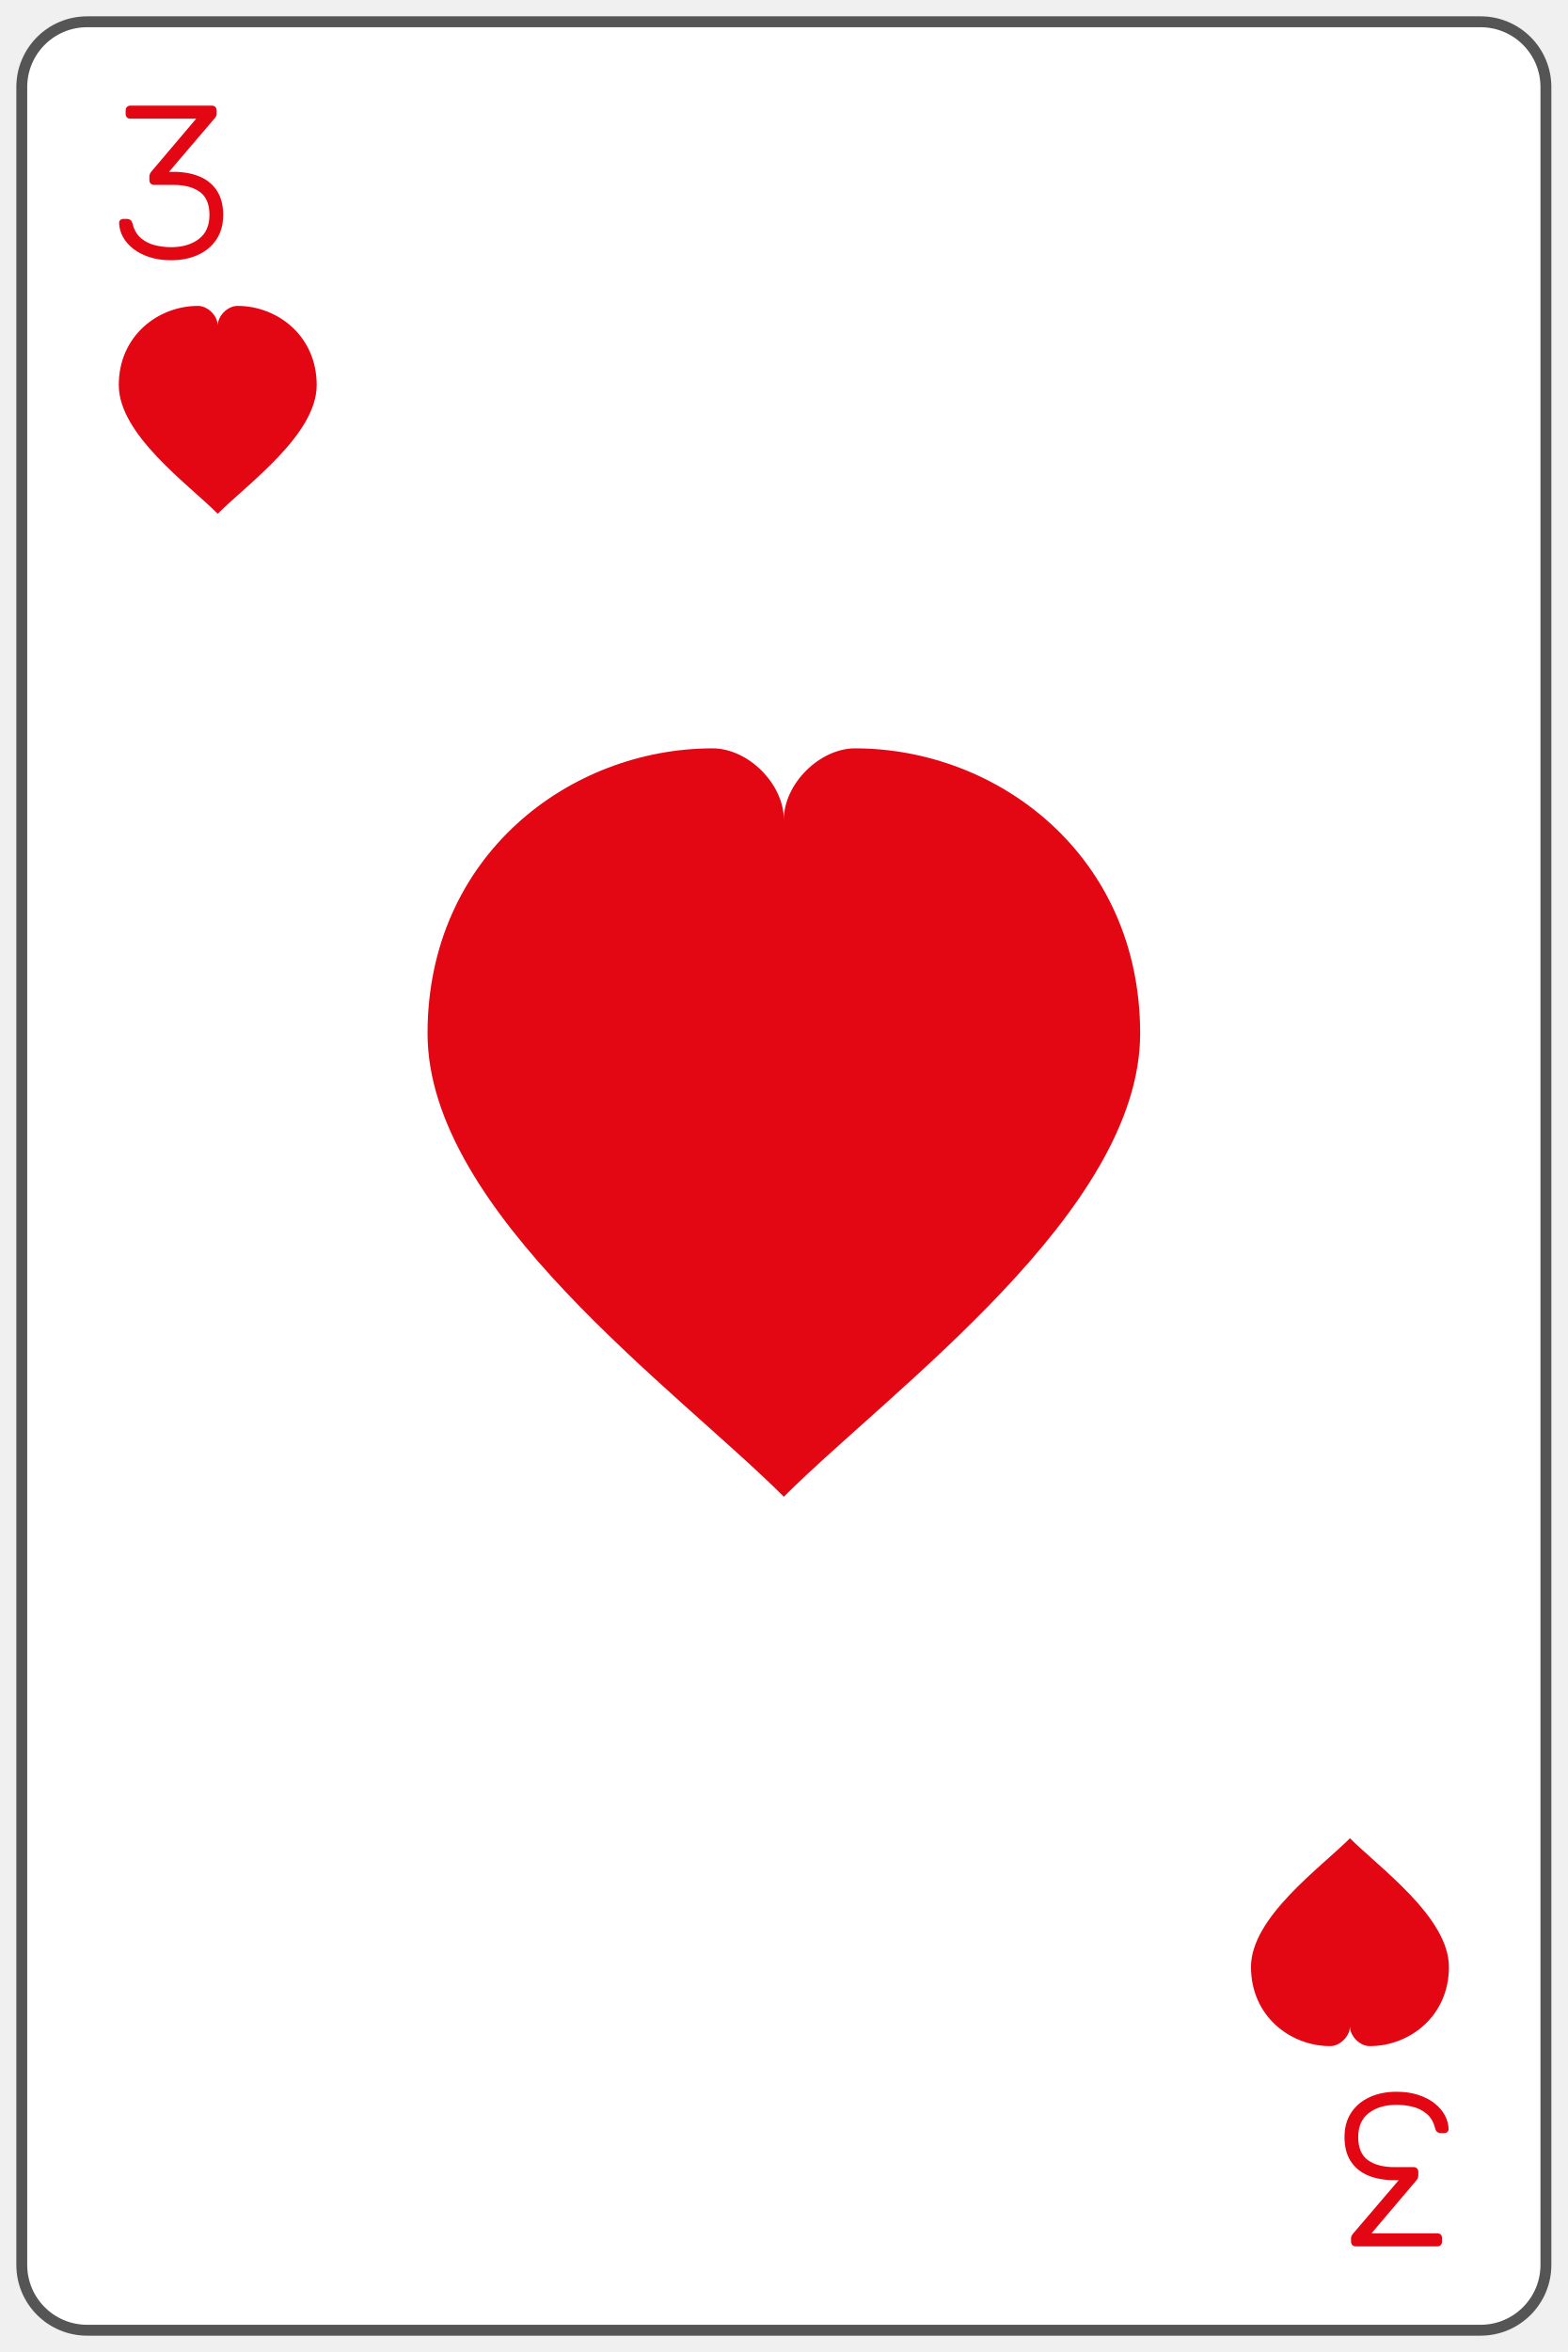
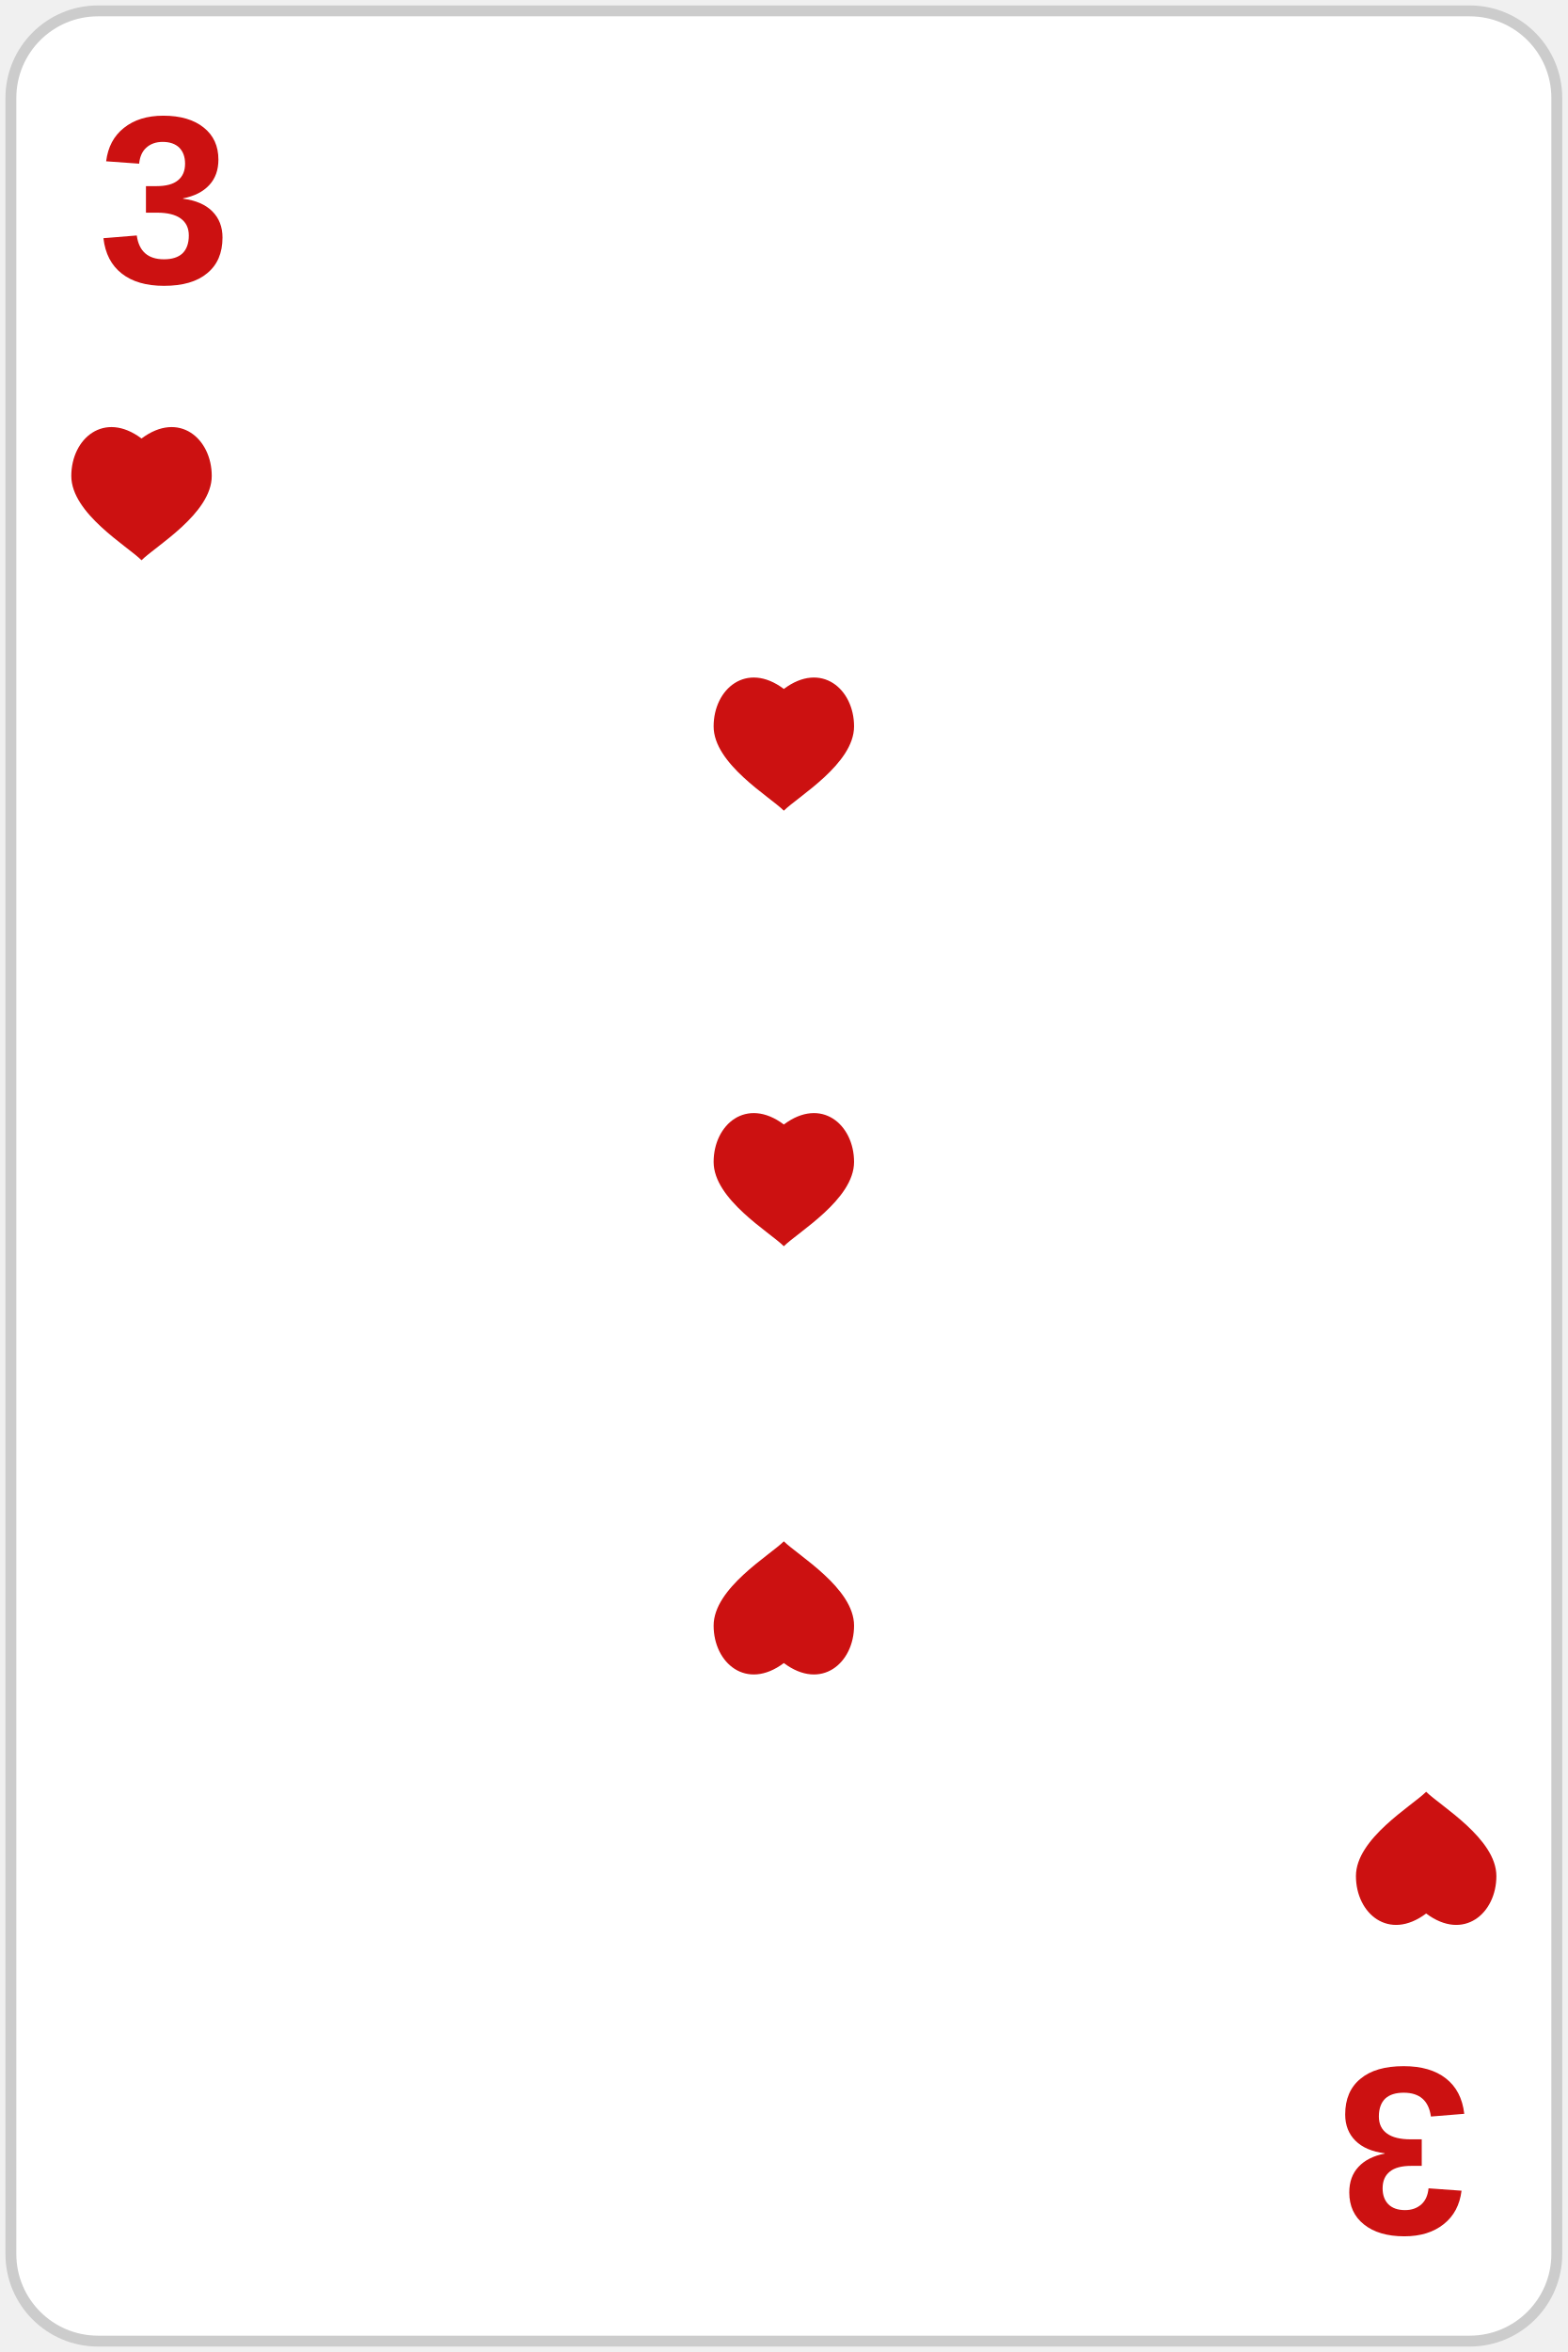
<svg xmlns="http://www.w3.org/2000/svg" viewBox="0 0 72 108">
-   <rect fill="white" stroke="#555" stroke-width="0.5" x="1" y="1" width="70" height="106" rx="3" ry="3" />
-   <path fill="#E30613" transform="translate(5.000,2.500)" d="M2.86 9.45Q2.3 9.45 1.86 9.305Q1.42 9.16 1.115 8.92Q0.81 8.68 0.645 8.375Q0.48 8.07 0.47 7.74Q0.47 7.65 0.53 7.6Q0.59 7.55 0.68 7.55H0.82Q0.9 7.55 0.975 7.59Q1.05 7.63 1.09 7.78Q1.2 8.21 1.485 8.445Q1.77 8.68 2.135 8.765Q2.5 8.85 2.86 8.85Q3.63 8.85 4.125 8.48Q4.62 8.11 4.62 7.37Q4.62 6.63 4.175 6.31Q3.73 5.99 2.96 5.99H2.08Q1.98 5.99 1.92 5.93Q1.86 5.87 1.86 5.77V5.62Q1.86 5.54 1.885 5.485Q1.91 5.43 1.95 5.38L4.01 2.95H0.99Q0.89 2.95 0.83 2.89Q0.77 2.83 0.77 2.73V2.58Q0.77 2.47 0.83 2.41Q0.89 2.35 0.99 2.35H4.72Q4.83 2.35 4.89 2.41Q4.95 2.47 4.95 2.58V2.73Q4.95 2.79 4.925 2.835Q4.9 2.88 4.87 2.92L2.76 5.39H2.96Q3.65 5.39 4.165 5.605Q4.68 5.82 4.965 6.26Q5.25 6.7 5.25 7.37Q5.25 8.03 4.94 8.495Q4.63 8.96 4.09 9.205Q3.55 9.45 2.86 9.45Z" />
-   <path fill="#E30613" transform="translate(10.000,19.500) scale(0.4545)" d="M0,9 C-3,6 -10,1 -10,-4 C-10,-9 -6,-12 -2,-12 C-1,-12 0,-11 0,-10 C0,-11 1,-12 2,-12 C6,-12 10,-9 10,-4 C10,1 3,6 0,9 Z" />
-   <path fill="#E30613" transform="translate(36.000,54.000) scale(1.6364)" d="M0,9 C-3,6 -10,1 -10,-4 C-10,-9 -6,-12 -2,-12 C-1,-12 0,-11 0,-10 C0,-11 1,-12 2,-12 C6,-12 10,-9 10,-4 C10,1 3,6 0,9 Z" />
+   <rect fill="white" stroke="#cccccc" stroke-width="0.5" x="0.5" y="0.5" width="71" height="107" rx="4" />
+   <text x="4.5" y="13" font-family="Arial,Helvetica,sans-serif" font-size="11" font-weight="bold" fill="#CC1111">3</text>
+   <path fill="#CC1111" d="M 0,7.5 C -1.5,6 -7.5,2.5 -7.5,-1.5 C -7.5,-5.5 -4,-8.5 0,-5.5 C 4,-8.5 7.5,-5.5 7.5,-1.5 C 7.5,2.5 1.5,6 0,7.5 Z" transform="translate(6.5,22.5) scale(0.43)" />
  <g transform="translate(72,108) rotate(180)">
-     <path fill="#E30613" transform="translate(5.000,2.500)" d="M2.86 9.45Q2.3 9.45 1.86 9.305Q1.42 9.16 1.115 8.92Q0.81 8.68 0.645 8.375Q0.48 8.07 0.47 7.74Q0.47 7.65 0.53 7.6Q0.59 7.55 0.68 7.55H0.82Q0.9 7.55 0.975 7.59Q1.05 7.63 1.09 7.78Q1.2 8.21 1.485 8.445Q1.77 8.68 2.135 8.765Q2.5 8.85 2.86 8.85Q3.63 8.85 4.125 8.48Q4.62 8.11 4.62 7.37Q4.62 6.63 4.175 6.31Q3.73 5.99 2.96 5.99H2.08Q1.98 5.99 1.92 5.93Q1.86 5.87 1.86 5.77V5.62Q1.86 5.54 1.885 5.485Q1.91 5.43 1.95 5.38L4.01 2.95H0.99Q0.89 2.95 0.83 2.89Q0.77 2.83 0.77 2.73V2.58Q0.77 2.47 0.83 2.41Q0.89 2.35 0.99 2.35H4.72Q4.83 2.35 4.89 2.41Q4.95 2.47 4.95 2.58V2.73Q4.95 2.79 4.925 2.835Q4.9 2.88 4.87 2.92L2.76 5.39H2.96Q3.65 5.39 4.165 5.605Q4.68 5.82 4.965 6.26Q5.25 6.7 5.25 7.37Q5.25 8.03 4.94 8.495Q4.63 8.96 4.09 9.205Q3.55 9.45 2.86 9.45Z" />
-     <path fill="#E30613" transform="translate(10.000,19.500) scale(0.4545)" d="M0,9 C-3,6 -10,1 -10,-4 C-10,-9 -6,-12 -2,-12 C-1,-12 0,-11 0,-10 C0,-11 1,-12 2,-12 C6,-12 10,-9 10,-4 C10,1 3,6 0,9 Z" />
+     <text x="4.5" y="13" font-family="Arial,Helvetica,sans-serif" font-size="11" font-weight="bold" fill="#CC1111">3</text>
+     <path fill="#CC1111" d="M 0,7.5 C -1.5,6 -7.5,2.5 -7.5,-1.5 C -7.5,-5.5 -4,-8.5 0,-5.5 C 4,-8.5 7.5,-5.5 7.5,-1.5 C 7.5,2.5 1.5,6 0,7.5 Z" transform="translate(6.5,22.5) scale(0.43)" />
  </g>
+   <path fill="#CC1111" d="M 0,7.5 C -1.5,6 -7.5,2.5 -7.5,-1.5 C -7.5,-5.5 -4,-8.5 0,-5.5 C 4,-8.5 7.5,-5.5 7.5,-1.5 C 7.5,2.5 1.5,6 0,7.5 Z" transform="translate(36,34) scale(0.43)" />
+   <path fill="#CC1111" d="M 0,7.5 C -1.5,6 -7.5,2.5 -7.5,-1.5 C -7.5,-5.5 -4,-8.5 0,-5.5 C 4,-8.5 7.5,-5.5 7.5,-1.5 C 7.5,2.5 1.5,6 0,7.5 Z" transform="translate(36,54) scale(0.43)" />
+   <path fill="#CC1111" d="M 0,7.5 C -1.5,6 -7.5,2.5 -7.5,-1.5 C -7.5,-5.5 -4,-8.5 0,-5.5 C 4,-8.5 7.5,-5.5 7.5,-1.5 C 7.5,2.5 1.5,6 0,7.5 Z" transform="translate(36,74) scale(0.43) rotate(180)" />
</svg>
